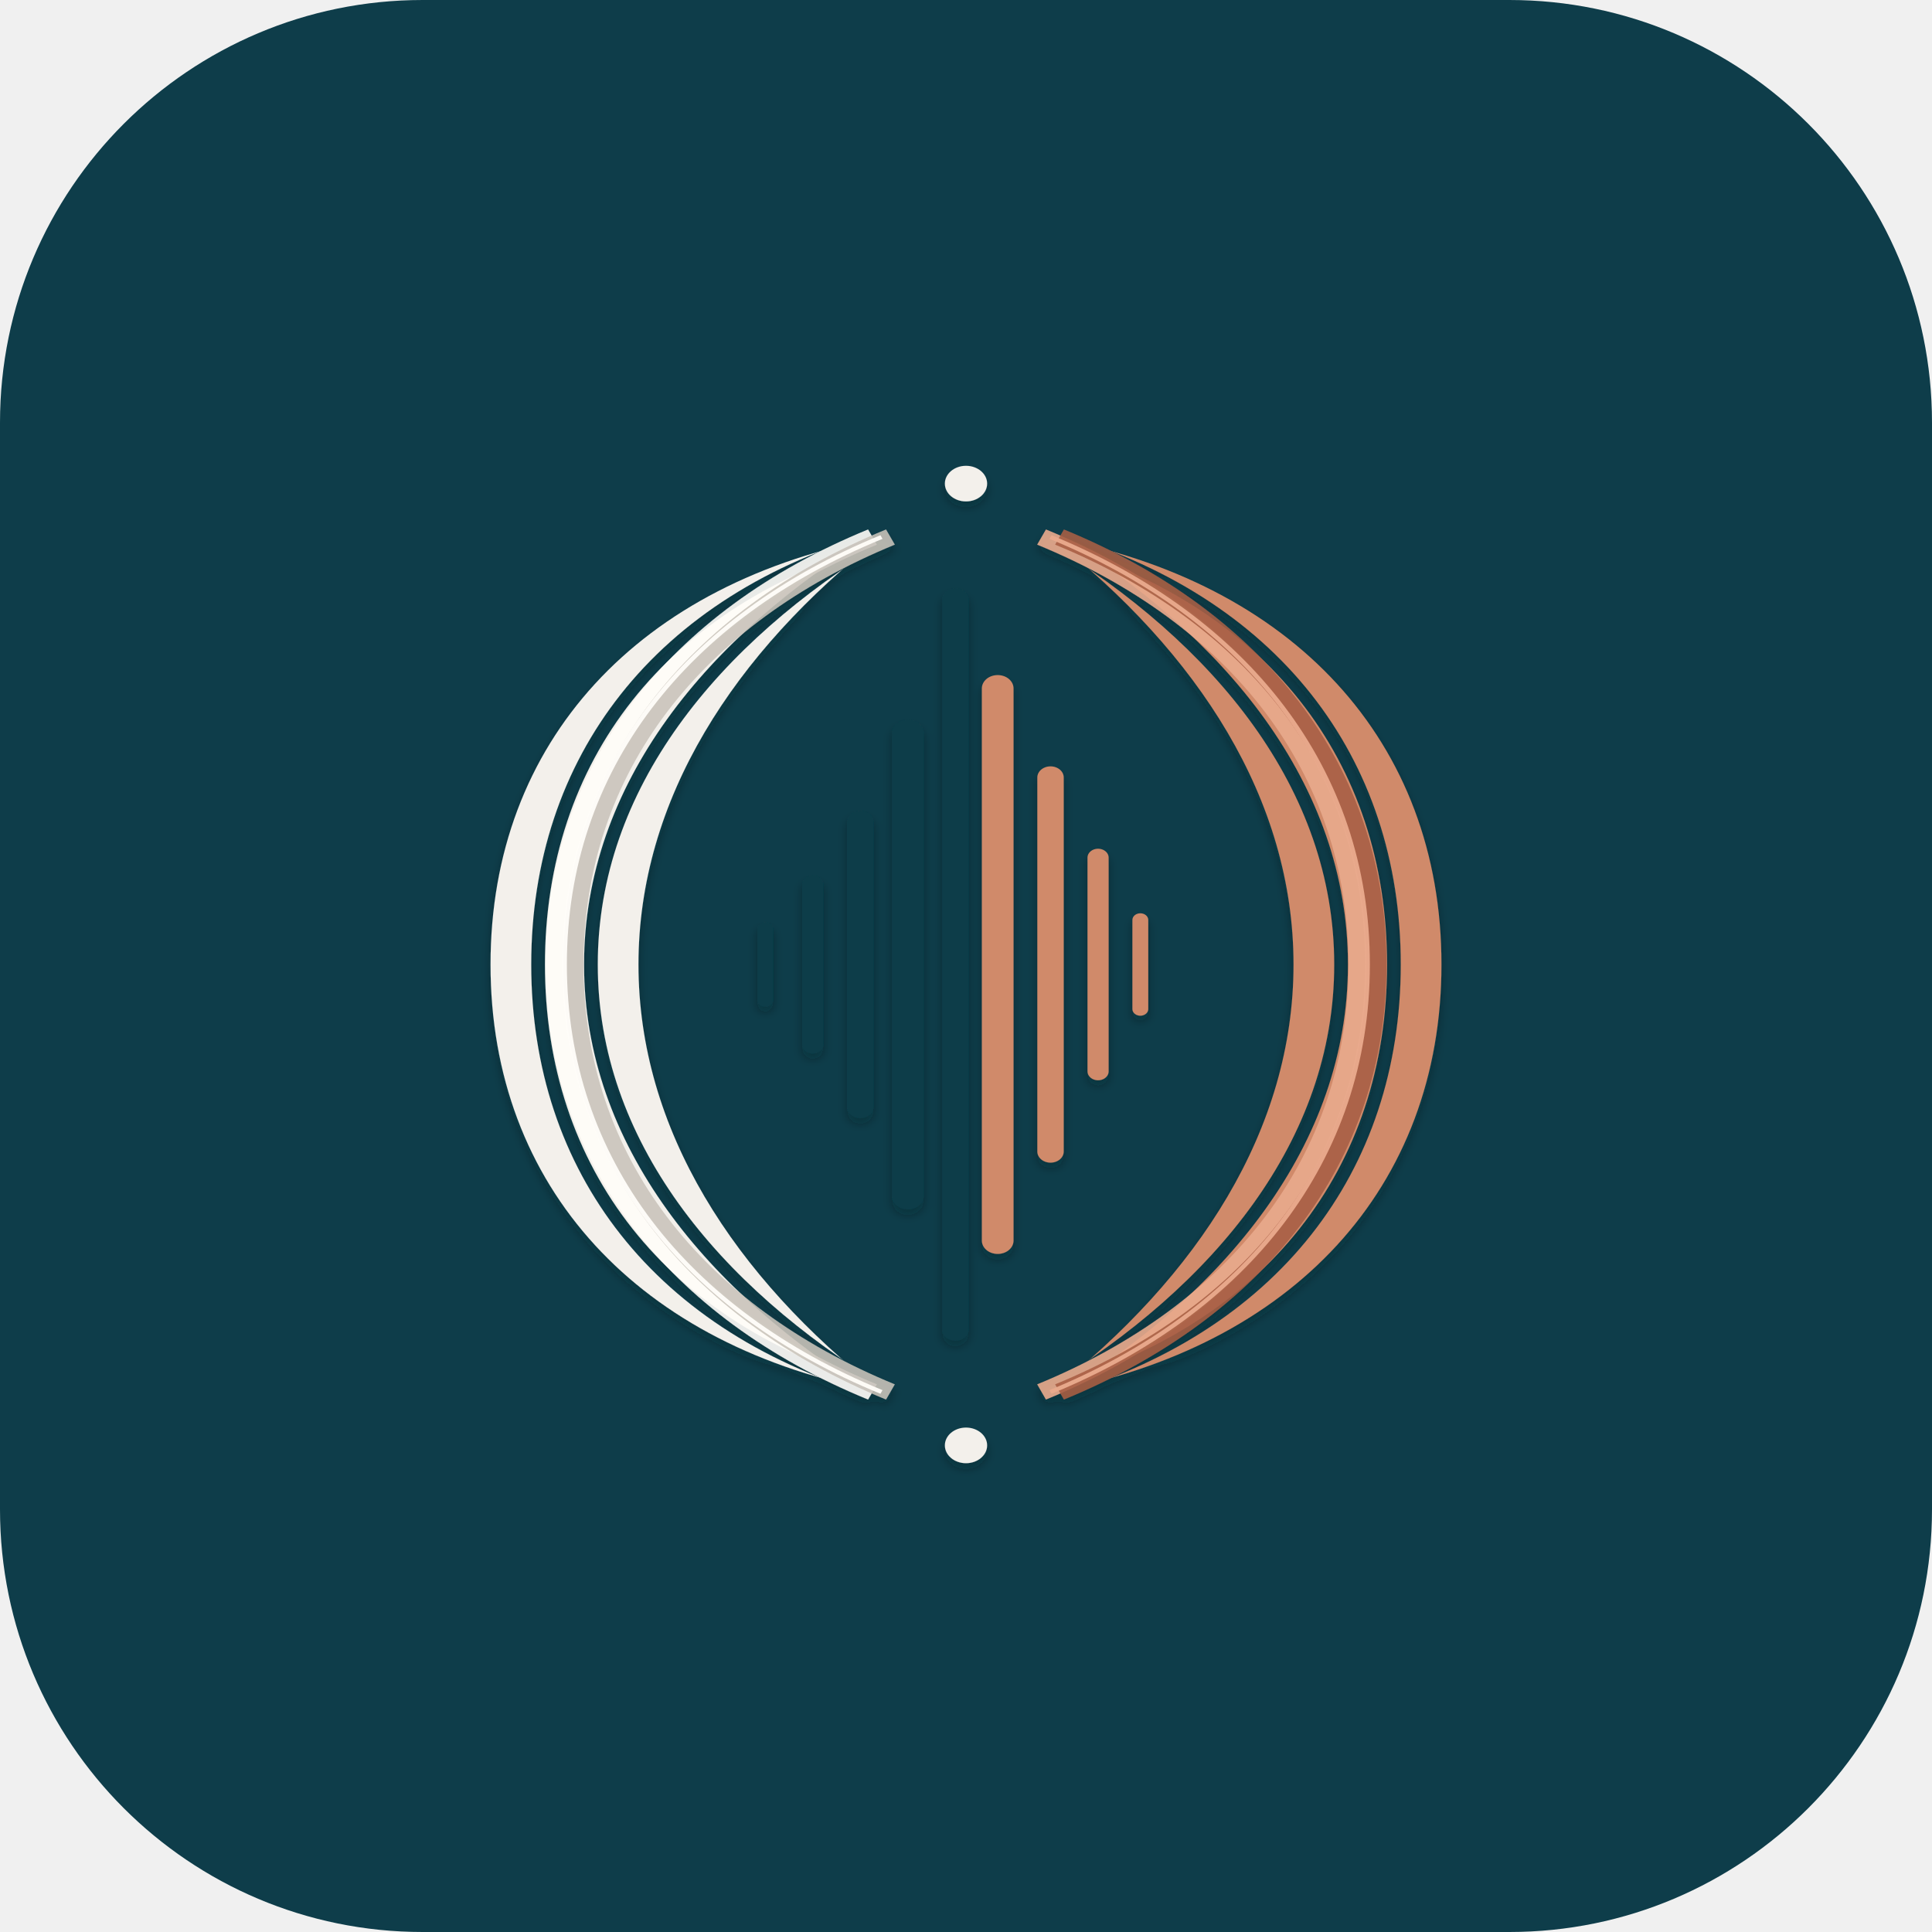
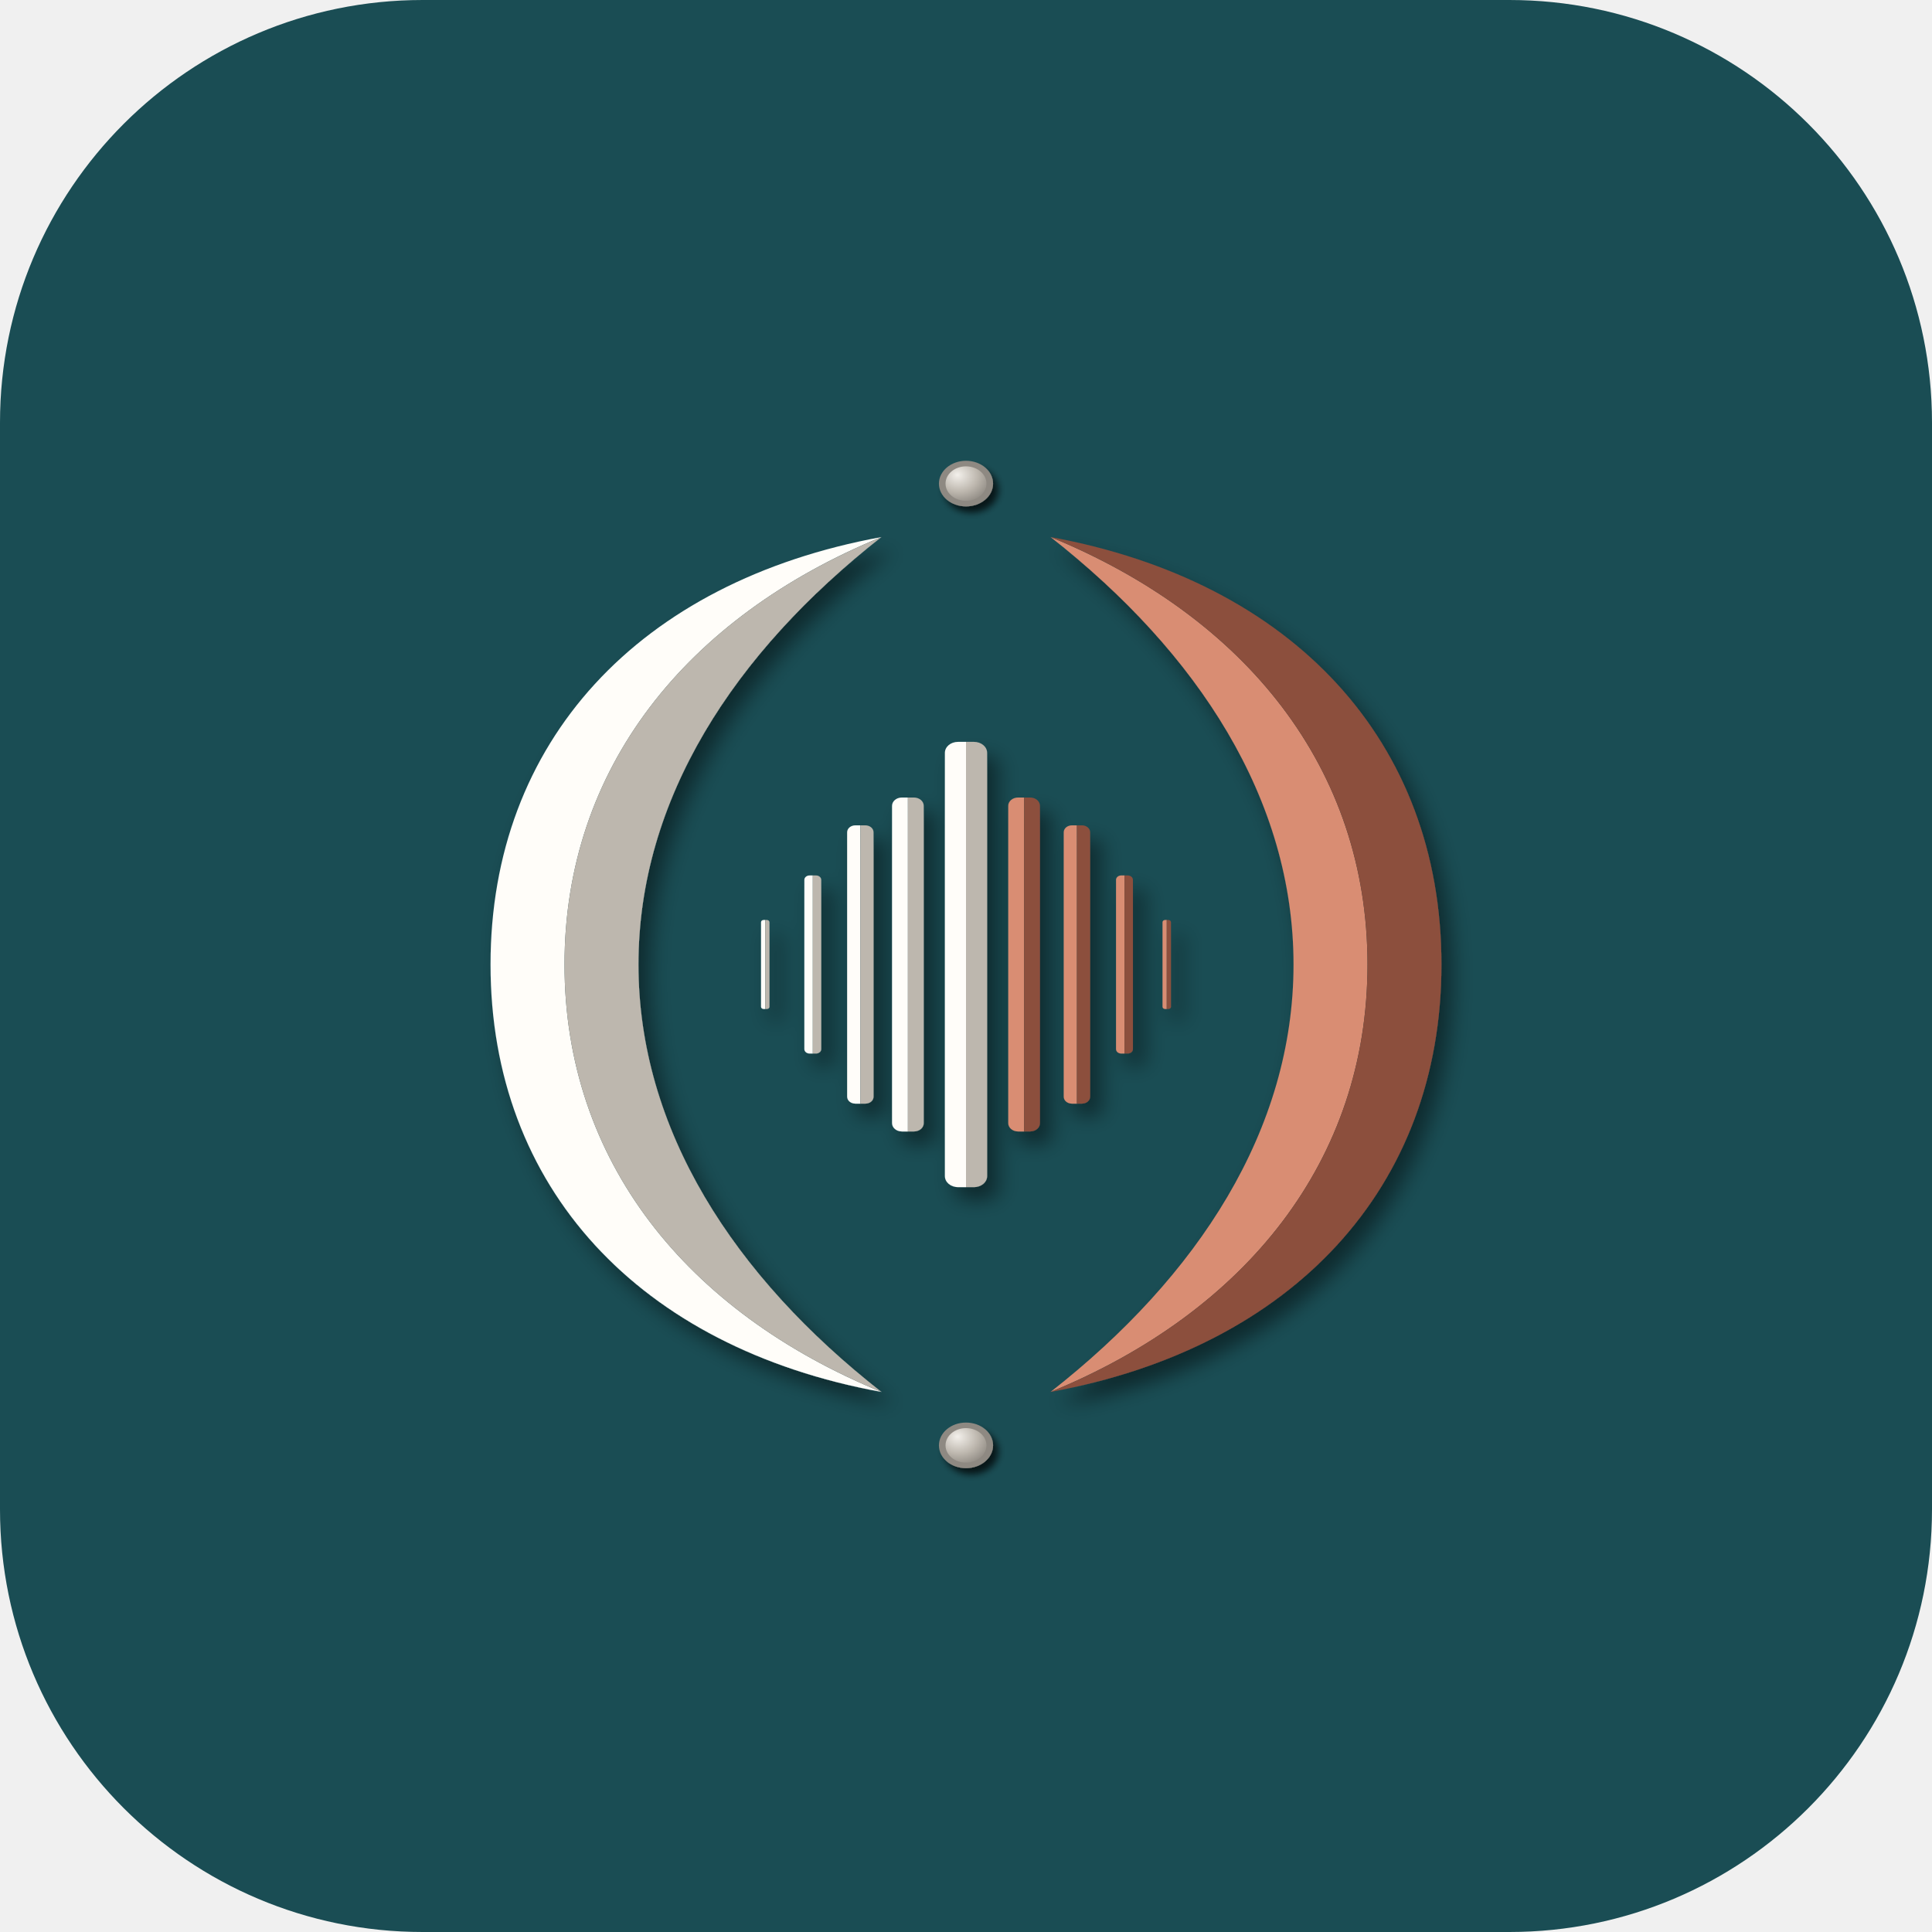
<svg xmlns="http://www.w3.org/2000/svg" viewBox="0 0 512 512" role="img" aria-labelledby="title">
  <defs>
-     <radialGradient id="left-face">
-       <stop stop-color="#F3F0EB" />
-       <stop offset=".7" stop-color="#F3F0EB" />
-       <stop offset="1" stop-color="#C9C3BA" />
-     </radialGradient>
-     <radialGradient id="right-face">
-       <stop stop-color="#D08A6A" />
-       <stop offset=".7" stop-color="#D08A6A" />
-       <stop offset="1" stop-color="#A85E45" />
-     </radialGradient>
    <linearGradient id="word-face" x1="0" y1="0" x2="0" y2="1">
      <stop stop-color="#FFFDF9" />
      <stop offset=".2" stop-color="#F3F0EB" />
      <stop offset=".72" stop-color="#F3F0EB" />
-       <stop offset="1" stop-color="#C9C3BA" />
+       <stop offset="1" stop-color="#BDB7AE" />
    </linearGradient>
    <linearGradient id="word-highlight" x1="0" y1="0" x2="1" y2="1">
      <stop stop-color="#FFFDF9" />
      <stop offset="1" stop-color="#F3F0EB" />
    </linearGradient>
    <linearGradient id="word-shadow" x1="0" y1="0" x2="1" y2="1">
      <stop stop-color="#F3F0EB" />
-       <stop offset="1" stop-color="#C9C3BA" />
+       <stop offset="1" stop-color="#BDB7AE" />
    </linearGradient>
    <filter id="raised" x="-30%" y="-30%" width="170%" height="180%">
-       <feDropShadow dx="0" dy="1.4" stdDeviation=".9" flood-color="#061C22" flood-opacity=".3" />
+       <feDropShadow dx="2" dy="3" stdDeviation="2" flood-color="#000000" flood-opacity=".46" />
    </filter>
    <filter id="word-depth" x="-8%" y="-20%" width="116%" height="150%">
      <feGaussianBlur in="SourceAlpha" stdDeviation="2" result="glowAlpha" />
      <feFlood flood-color="#F3F0EB" flood-opacity=".14" />
      <feComposite in2="glowAlpha" operator="in" result="glow" />
      <feDropShadow dx="1.6" dy="2.4" stdDeviation="1.1" flood-color="#061C22" flood-opacity=".38" />
      <feMerge>
        <feMergeNode in="glow" />
        <feMergeNode in="SourceGraphic" />
      </feMerge>
    </filter>
-     <mask id="left-split">
-       <rect width="240" height="240" fill="#fff" />
-       <path d="M104 24C62 38 39 74 39 120s23 82 65 96" fill="none" stroke="#000" stroke-width="2.6" />
-       <path d="M104 24C72 47 49 80 49 120s23 73 55 96" fill="none" stroke="#000" stroke-width="2.6" />
-     </mask>
-     <mask id="right-split">
-       <rect width="240" height="240" fill="#fff" />
-       <path d="M136 24c42 14 65 50 65 96s-23 82-65 96" fill="none" stroke="#000" stroke-width="2.6" />
-       <path d="M136 24c32 23 55 56 55 96s-23 73-55 96" fill="none" stroke="#000" stroke-width="2.6" />
-     </mask>
+     <filter id="dot-inset" x="-80%" y="-80%" width="260%" height="260%">
+       <feDropShadow dx="-.7" dy="-.8" stdDeviation=".45" flood-color="#FFFDF9" flood-opacity=".28" />
+       <feDropShadow dx="1" dy="1.4" stdDeviation=".7" flood-color="#000000" flood-opacity=".72" />
+     </filter>
+     <radialGradient id="dot-face" cx="36%" cy="32%" r="70%" fx="32%" fy="28%">
+       <stop stop-color="#F3F0EB" />
+       <stop offset=".58" stop-color="#BDB7AE" />
+       <stop offset="1" stop-color="#8E8982" />
+     </radialGradient>
+     <symbol id="left-wave-bar" viewBox="0 0 8 100">
+       <path d="M4 0H2.5C1.1 0 0 1.1 0 2.5v95C0 98.9 1.1 100 2.5 100H4Z" fill="#FFFDF9" />
+       <path d="M4 0h1.5C6.9 0 8 1.1 8 2.5v95C8 98.9 6.9 100 5.5 100H4Z" fill="#BDB7AE" />
+     </symbol>
+     <symbol id="right-wave-bar" viewBox="0 0 8 100">
+       <path d="M4 0H2.5C1.1 0 0 1.1 0 2.5v95C0 98.9 1.1 100 2.5 100H4Z" fill="#D98D73" />
+       <path d="M4 0h1.5C6.9 0 8 1.1 8 2.5v95C8 98.9 6.9 100 5.5 100H4Z" fill="#8C4F3E" />
+     </symbol>
  </defs>
-   <rect width="512" height="512" rx="112" fill="#0E3D4A" />
+   <rect width="512" height="512" rx="112" fill="#1A4D54" />
  <g transform="translate(88 114) scale(1.4 1.18)">
    <g filter="url(#raised)">
-       <path d="M104 24C58 34 30 70 30 120s28 86 74 96C76 190 58 157 58 120s18-70 46-96Z" fill="#F3F0EB" mask="url(#left-split)" />
-       <path d="M136 24c46 10 74 46 74 96s-28 86-74 96c28-26 46-59 46-96s-18-70-46-96Z" fill="#D08A6A" mask="url(#right-split)" />
-       <g fill="none" stroke-linecap="butt">
-         <path d="M104 24C67 42 44 76 44 120s23 78 60 96" stroke="#FFFDF9" stroke-opacity=".9" stroke-width="3.8" transform="translate(-1.7 0)" />
-         <path d="M104 24C67 42 44 76 44 120s23 78 60 96" stroke="#C9C3BA" stroke-opacity=".88" stroke-width="3.8" transform="translate(1.7 0)" />
-         <path d="M104 24C67 42 44 76 44 120s23 78 60 96" stroke="#FFFDF9" stroke-opacity=".96" stroke-width=".9" />
-         <path d="M136 24c37 18 60 52 60 96s-23 78-60 96" stroke="#E9AA8D" stroke-opacity=".9" stroke-width="3.8" transform="translate(-1.7 0)" />
-         <path d="M136 24c37 18 60 52 60 96s-23 78-60 96" stroke="#A85E45" stroke-opacity=".88" stroke-width="3.8" transform="translate(1.7 0)" />
-         <path d="M136 24c37 18 60 52 60 96s-23 78-60 96" stroke="#E9AA8D" stroke-opacity=".96" stroke-width=".9" />
-       </g>
-       <g fill="none" stroke-linecap="round">
-         <path d="M82 112v16" stroke="#0E3D4A" stroke-width="3" />
-         <path d="M91 102v36" stroke="#0E3D4A" stroke-width="4" />
-         <path d="M100 88v64" stroke="#0E3D4A" stroke-width="5" />
-         <path d="M109 68v104" stroke="#0E3D4A" stroke-width="6" />
-         <path d="M118 38v164" stroke="#0E3D4A" stroke-width="5" />
-         <path d="M126 58v124" stroke="#D08A6A" stroke-width="6" />
-         <path d="M136 78v84" stroke="#D08A6A" stroke-width="5" />
-         <path d="M145 96v48" stroke="#D08A6A" stroke-width="4" />
-         <path d="M153 110v20" stroke="#D08A6A" stroke-width="3" />
-       </g>
-       <circle cx="120" cy="12" r="4" fill="#F3F0EB" />
-       <circle cx="120" cy="228" r="4" fill="#F3F0EB" />
+       <path d="M104 24C58 34 30 70 30 120C30 170 58 206 104 216C67 198 44 164 44 120C44 76 67 42 104 24Z" fill="#FFFDF9" />
+       <path d="M104 24C67 42 44 76 44 120C44 164 67 198 104 216C76 190 58 157 58 120C58 83 76 50 104 24Z" fill="#BDB7AE" />
+       <path d="M136 24C164 50 182 83 182 120C182 157 164 190 136 216C173 198 196 164 196 120C196 76 173 42 136 24Z" fill="#D98D73" />
+       <path d="M136 24C173 42 196 76 196 120C196 164 173 198 136 216C182 206 210 170 210 120C210 70 182 34 136 24Z" fill="#8C4F3E" />
+       <use href="#left-wave-bar" x="80.5" y="110" width="3" height="20" />
+       <use href="#left-wave-bar" x="89" y="100" width="4" height="40" />
+       <use href="#left-wave-bar" x="97.5" y="85" width="5" height="70" />
+       <use href="#left-wave-bar" x="106" y="65" width="6" height="110" />
+       <use href="#left-wave-bar" x="116" y="28" width="8" height="184" />
+       <use href="#right-wave-bar" x="128" y="65" width="6" height="110" />
+       <use href="#right-wave-bar" x="138.5" y="85" width="5" height="70" />
+       <use href="#right-wave-bar" x="148" y="100" width="4" height="40" />
+       <use href="#right-wave-bar" x="156.5" y="110" width="3" height="20" />
    </g>
+     <circle cx="120" cy="12" r="4.5" fill="url(#dot-face)" stroke="#8E8982" stroke-width="1.25" filter="url(#dot-inset)" />
+     <circle cx="120" cy="228" r="4.5" fill="url(#dot-face)" stroke="#8E8982" stroke-width="1.25" filter="url(#dot-inset)" />
  </g>
</svg>
